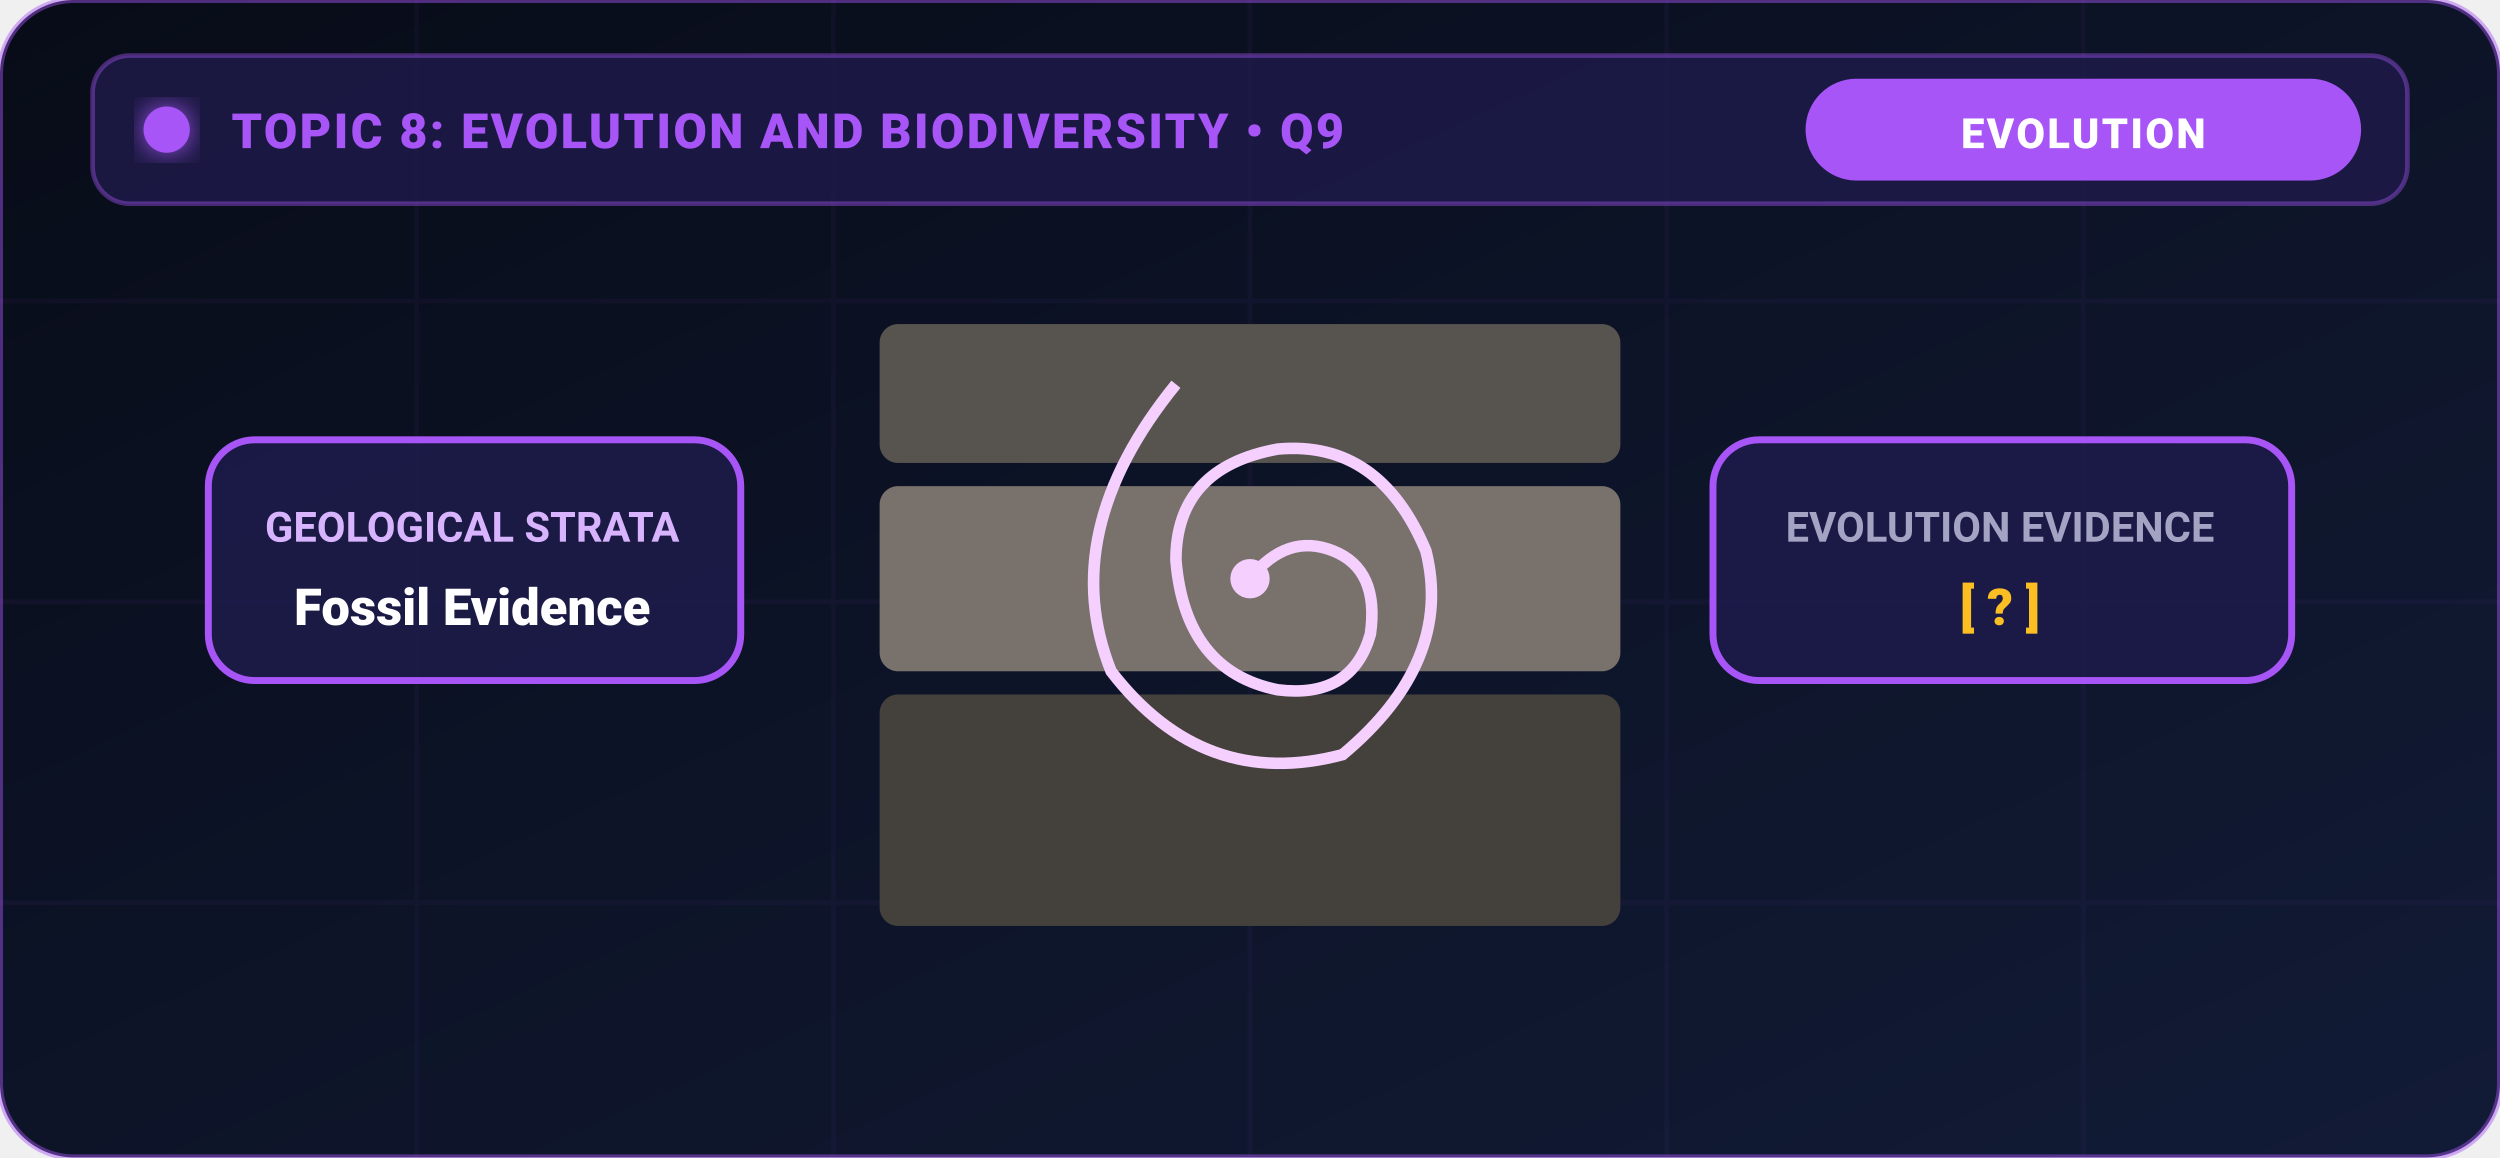
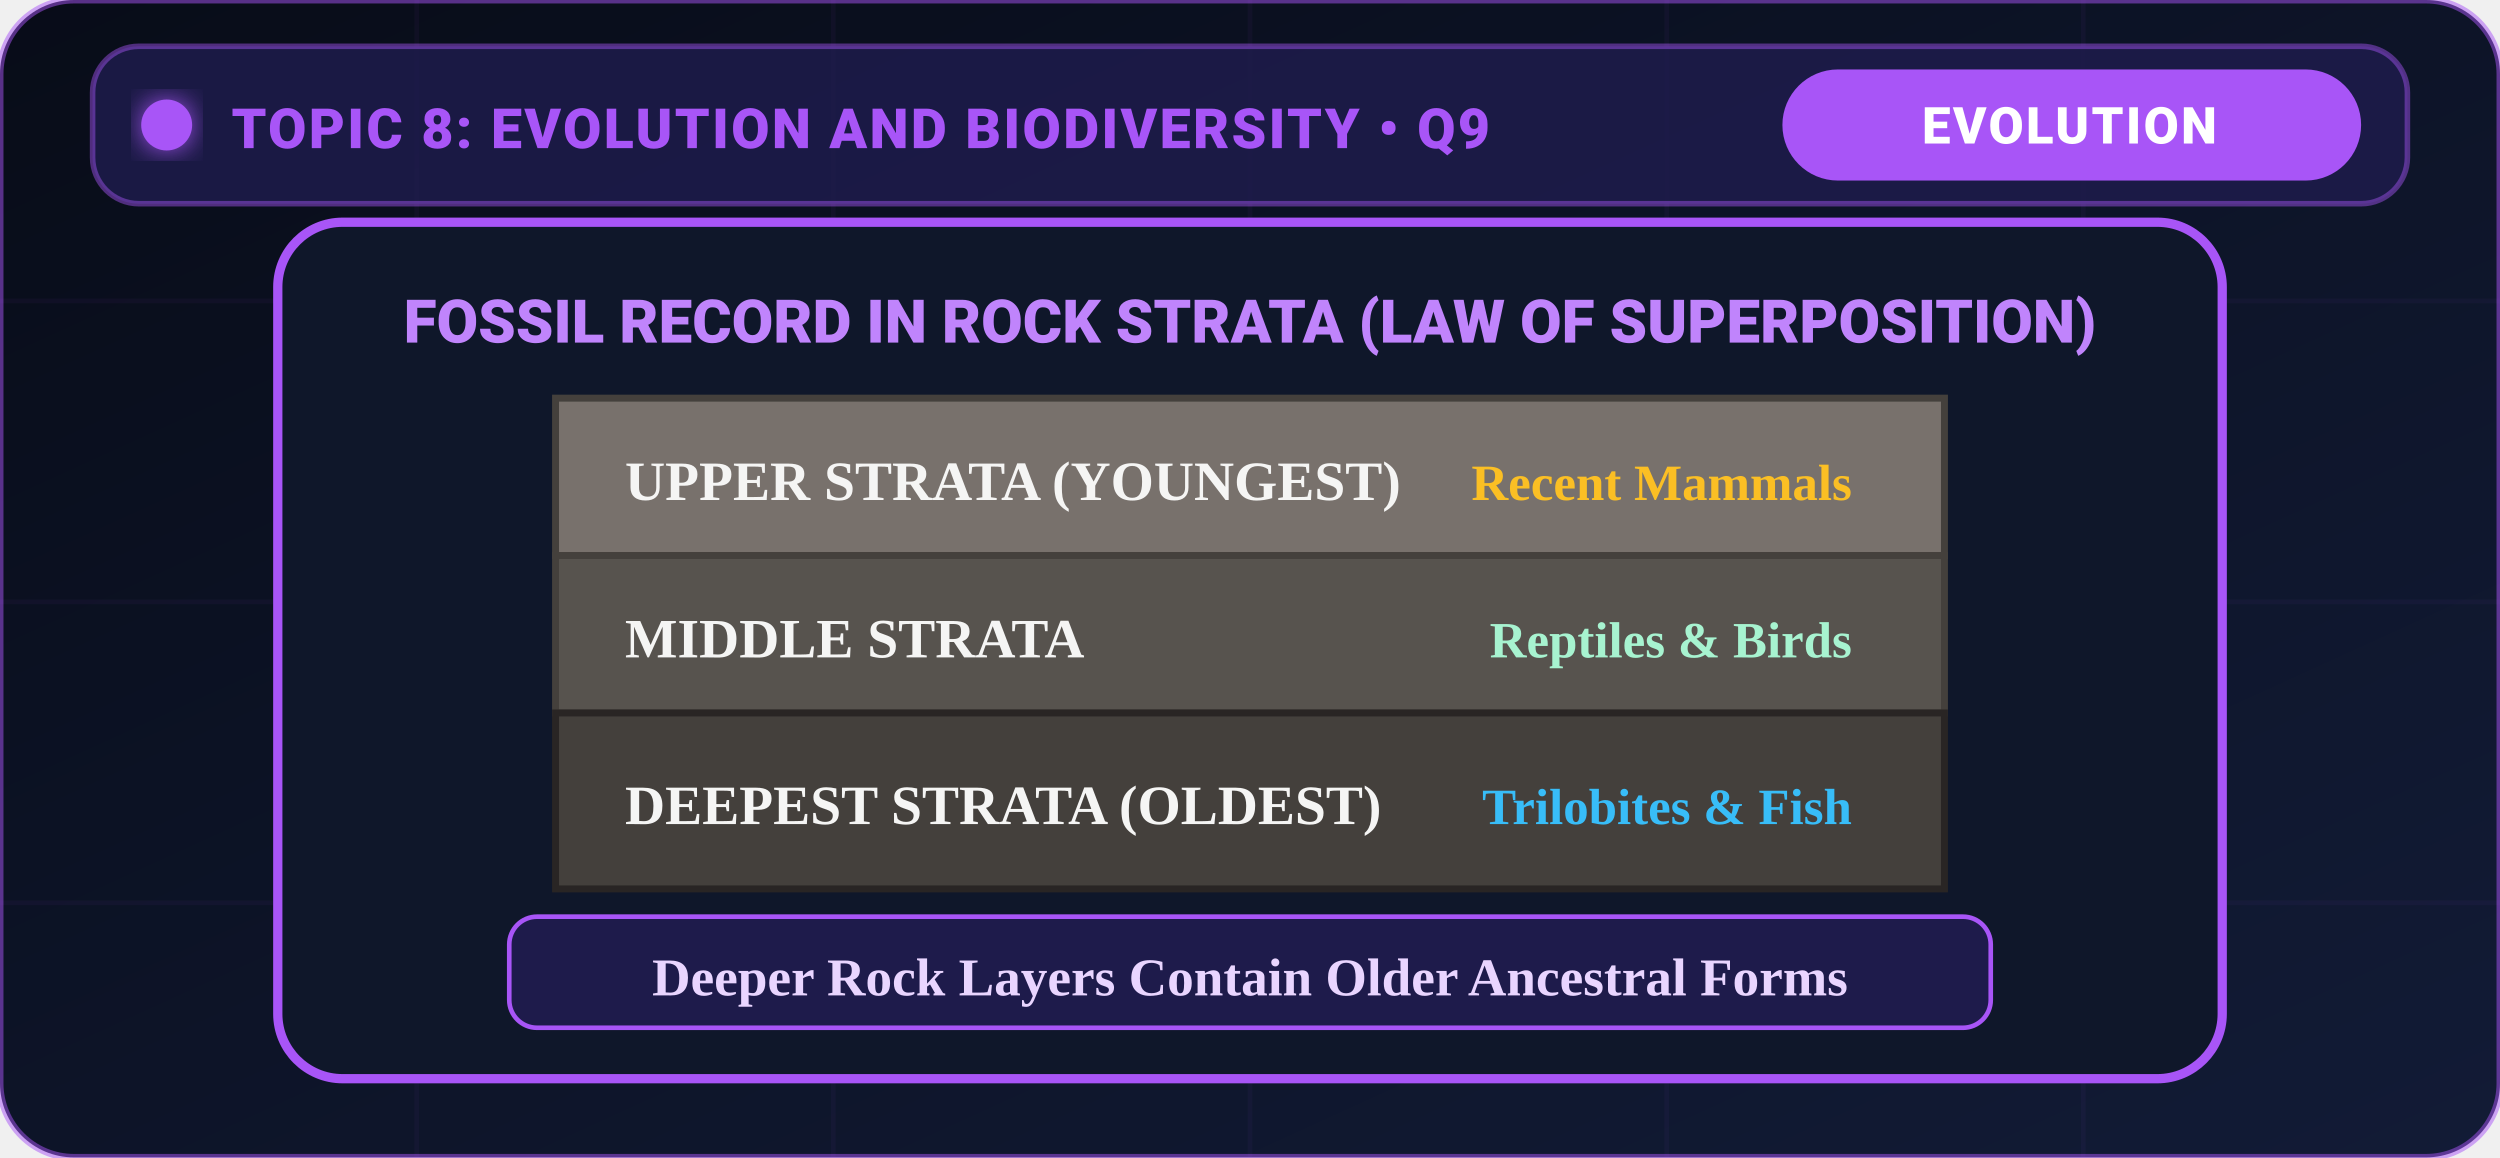
<svg xmlns="http://www.w3.org/2000/svg" viewBox="0 0 540 250" width="100%" height="100%">
  <defs>
    <linearGradient id="bg_t8_9" x1="0%" y1="0%" x2="100%" y2="100%">
      <stop offset="0%" stop-color="#080c18" />
      <stop offset="50%" stop-color="#0d1428" />
      <stop offset="100%" stop-color="#121b36" />
    </linearGradient>
    <filter id="glow_t8_9" x="-20%" y="-20%" width="140%" height="140%">
      <feGaussianBlur stdDeviation="3" result="blur" />
      <feComposite in="SourceGraphic" in2="blur" operator="over" />
    </filter>
  </defs>
-   <rect width="540" height="250" rx="16" fill="url(#bg_t8_9)" stroke="#a855f7" stroke-width="1.3" stroke-opacity="0.45" />
+   <rect width="540" height="250" rx="16" fill="url(#bg_t8_9)" stroke="#a855f7" stroke-width="1.5" stroke-opacity="0.5" />
  <g opacity="0.04" stroke="#a855f7" stroke-width="1">
    <line x1="90" y1="0" x2="90" y2="250" />
    <line x1="180" y1="0" x2="180" y2="250" />
    <line x1="270" y1="0" x2="270" y2="250" />
    <line x1="360" y1="0" x2="360" y2="250" />
    <line x1="450" y1="0" x2="450" y2="250" />
    <line x1="0" y1="65" x2="540" y2="65" />
    <line x1="0" y1="130" x2="540" y2="130" />
    <line x1="0" y1="195" x2="540" y2="195" />
  </g>
-   <rect x="20" y="12" width="500" height="32" rx="8" fill="#1e1b4b" fill-opacity="0.8" stroke="#a855f7" stroke-width="1" stroke-opacity="0.4" />
-   <circle cx="36" cy="28" r="5" fill="#a855f7" filter="url(#glow_t8_9)" />
-   <text x="50" y="32" fill="#a855f7" font-family="'Segoe UI', Roboto, sans-serif" font-size="10.5" font-weight="900" letter-spacing="0.5">TOPIC 8: EVOLUTION AND BIODIVERSITY • Q9</text>
-   <rect x="390" y="17" width="120" height="22" rx="11" fill="#a855f7" />
-   <text x="450" y="32" fill="#ffffff" font-family="'Segoe UI', Roboto, sans-serif" font-size="9" font-weight="900" text-anchor="middle" letter-spacing="0.5">EVOLUTION</text>
-   <g transform="translate(180, 50)">
-     <rect x="10" y="20" width="160" height="30" rx="4" fill="#57534e" />
-     <rect x="10" y="55" width="160" height="40" rx="4" fill="#78716c" />
-     <rect x="10" y="100" width="160" height="50" rx="4" fill="#44403c" />
-     <g transform="translate(90, 75)" stroke="#f5d0fe" stroke-width="2.5" fill="none">
-       <path d="M 0 0 Q 8 -10 18 -6 Q 28 -2 26 12 Q 22 26 6 24 Q -14 20 -16 -4 Q -16 -24 6 -28 Q 28 -30 38 -6 Q 44 18 20 38 Q -10 46 -30 20 Q -42 -10 -16 -42" />
-       <circle cx="0" cy="0" r="3" fill="#f5d0fe" />
+   <rect x="20" y="10" width="500" height="34" rx="10" fill="#1e1b4b" fill-opacity="0.85" stroke="#a855f7" stroke-width="1.2" stroke-opacity="0.45" />
+   <circle cx="36" cy="27" r="5.5" fill="#a855f7" filter="url(#glow_t8_9)" />
+   <text x="50" y="32" fill="#a855f7" font-family="'Segoe UI', Roboto, sans-serif" font-size="12" font-weight="900" letter-spacing="0.5">TOPIC 8: EVOLUTION AND BIODIVERSITY • Q9</text>
+   <rect x="385" y="15" width="125" height="24" rx="12" fill="#a855f7" />
+   <text x="447" y="31" fill="#ffffff" font-family="'Segoe UI', Roboto, sans-serif" font-size="11" font-weight="900" text-anchor="middle" letter-spacing="0.5">EVOLUTION</text>
+   <g transform="translate(60, 48)">
+     <rect x="0" y="0" width="420" height="185" rx="14" fill="#0f172a" stroke="#a855f7" stroke-width="2" />
+     <text x="210" y="26" fill="#c084fc" font-family="'Segoe UI', Roboto, sans-serif" font-size="13" font-weight="900" text-anchor="middle">FOSSIL RECORD IN ROCK STRATA (LAW OF SUPERPOSITION)</text>
+     <g transform="translate(60, 38)">
+       <rect x="0" y="0" width="300" height="34" fill="#78716c" stroke="#44403c" stroke-width="1.5" />
+       <text x="15" y="22" fill="#f5f5f4" font-size="12" font-weight="900">UPPER STRATA (YOUNGEST)</text>
+       <text x="280" y="22" fill="#fbbf24" font-size="11" font-weight="bold" text-anchor="end">Recent Mammals</text>
+       <rect x="0" y="34" width="300" height="34" fill="#57534e" stroke="#44403c" stroke-width="1.5" />
+       <text x="15" y="56" fill="#f5f5f4" font-size="12" font-weight="900">MIDDLE STRATA</text>
+       <text x="280" y="56" fill="#a7f3d0" font-size="11" font-weight="bold" text-anchor="end">Reptiles &amp; Birds</text>
+       <rect x="0" y="68" width="300" height="38" fill="#44403c" stroke="#292524" stroke-width="1.5" />
+       <text x="15" y="92" fill="#f5f5f4" font-size="12" font-weight="900">DEEPEST STRATA (OLDEST)</text>
+       <text x="280" y="92" fill="#38bdf8" font-size="11" font-weight="bold" text-anchor="end">Trilobites &amp; Fish</text>
    </g>
-   </g>
-   <g transform="translate(45, 95)">
-     <rect x="0" y="0" width="115" height="52" rx="10" fill="#1e1b4b" fill-opacity="0.85" stroke="#a855f7" stroke-width="1.5" />
-     <text x="57" y="22" fill="#d8b4fe" font-family="'Segoe UI', Roboto, sans-serif" font-size="9" font-weight="bold" text-anchor="middle">GEOLOGICAL STRATA</text>
-     <text x="57" y="40" fill="#ffffff" font-family="'Segoe UI', Roboto, sans-serif" font-size="11" font-weight="900" text-anchor="middle">Fossil Evidence</text>
-   </g>
-   <g transform="translate(370, 95)">
-     <rect x="0" y="0" width="125" height="52" rx="10" fill="#1e1b4b" fill-opacity="0.85" stroke="#a855f7" stroke-width="1.5" />
-     <text x="62" y="22" fill="#a5a3c4" font-family="'Segoe UI', Roboto, sans-serif" font-size="9" font-weight="bold" text-anchor="middle">EVOLUTION EVIDENCE</text>
-     <text x="62" y="40" fill="#fbbf24" font-family="'Segoe UI', Roboto, sans-serif" font-size="11" font-weight="900" text-anchor="middle">[ ? ]</text>
+     <rect x="50" y="150" width="320" height="24" rx="6" fill="#1e1b4b" stroke="#a855f7" stroke-width="1" />
+     <text x="210" y="167" fill="#e9d5ff" font-size="11.5" font-weight="bold" text-anchor="middle">Deeper Rock Layers Contain Older Ancestral Forms</text>
  </g>
</svg>
